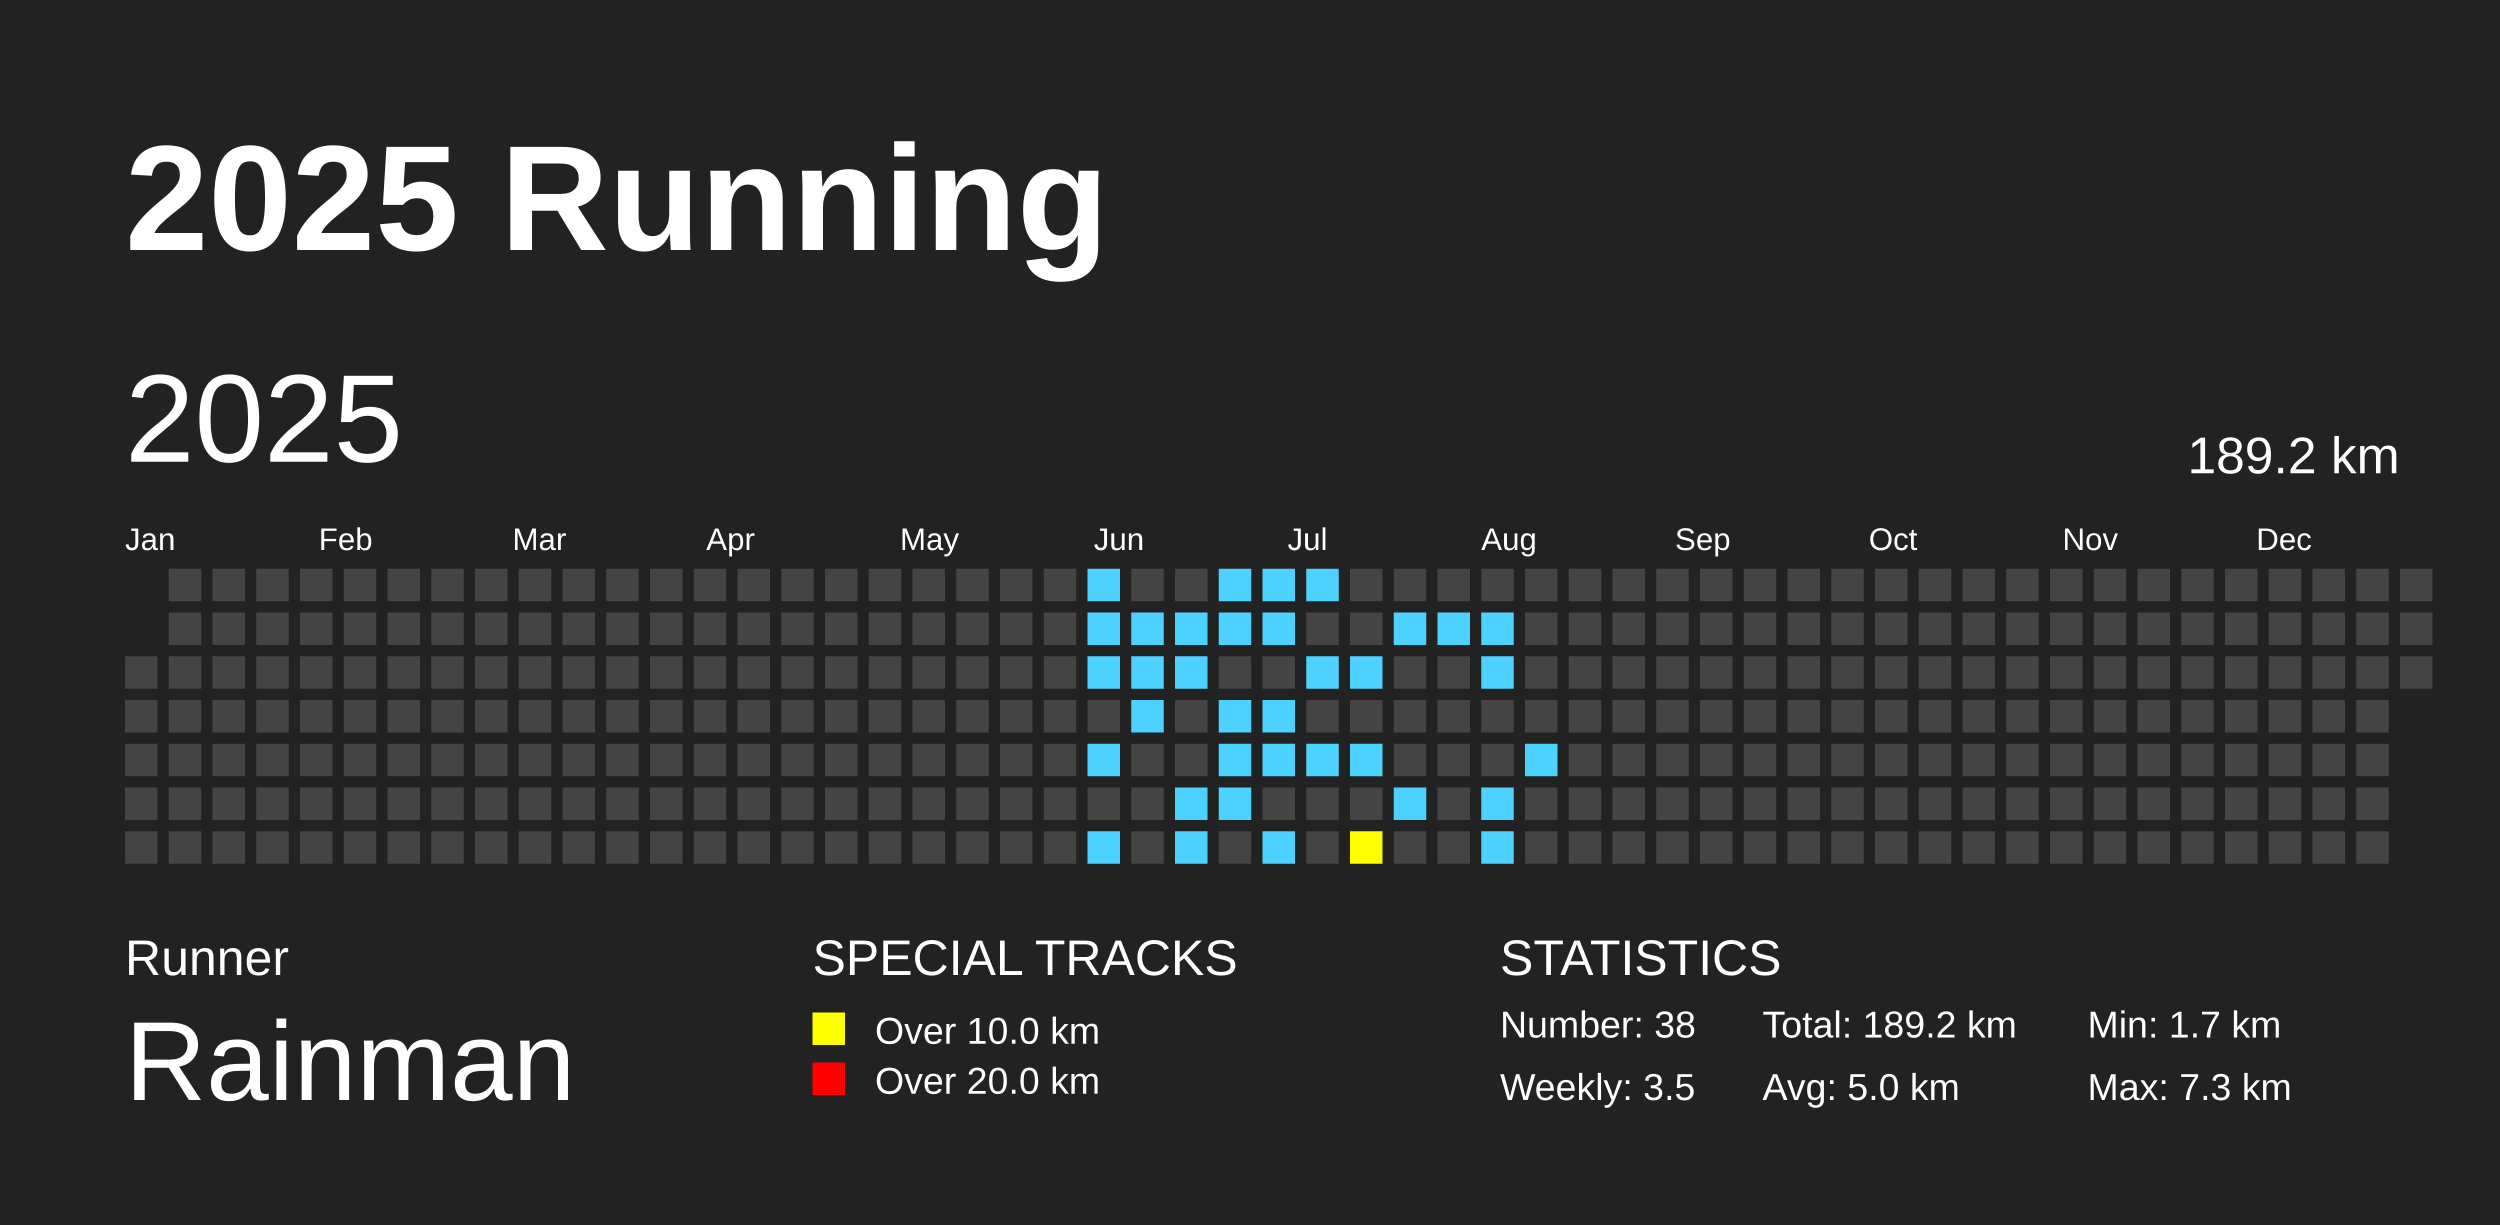
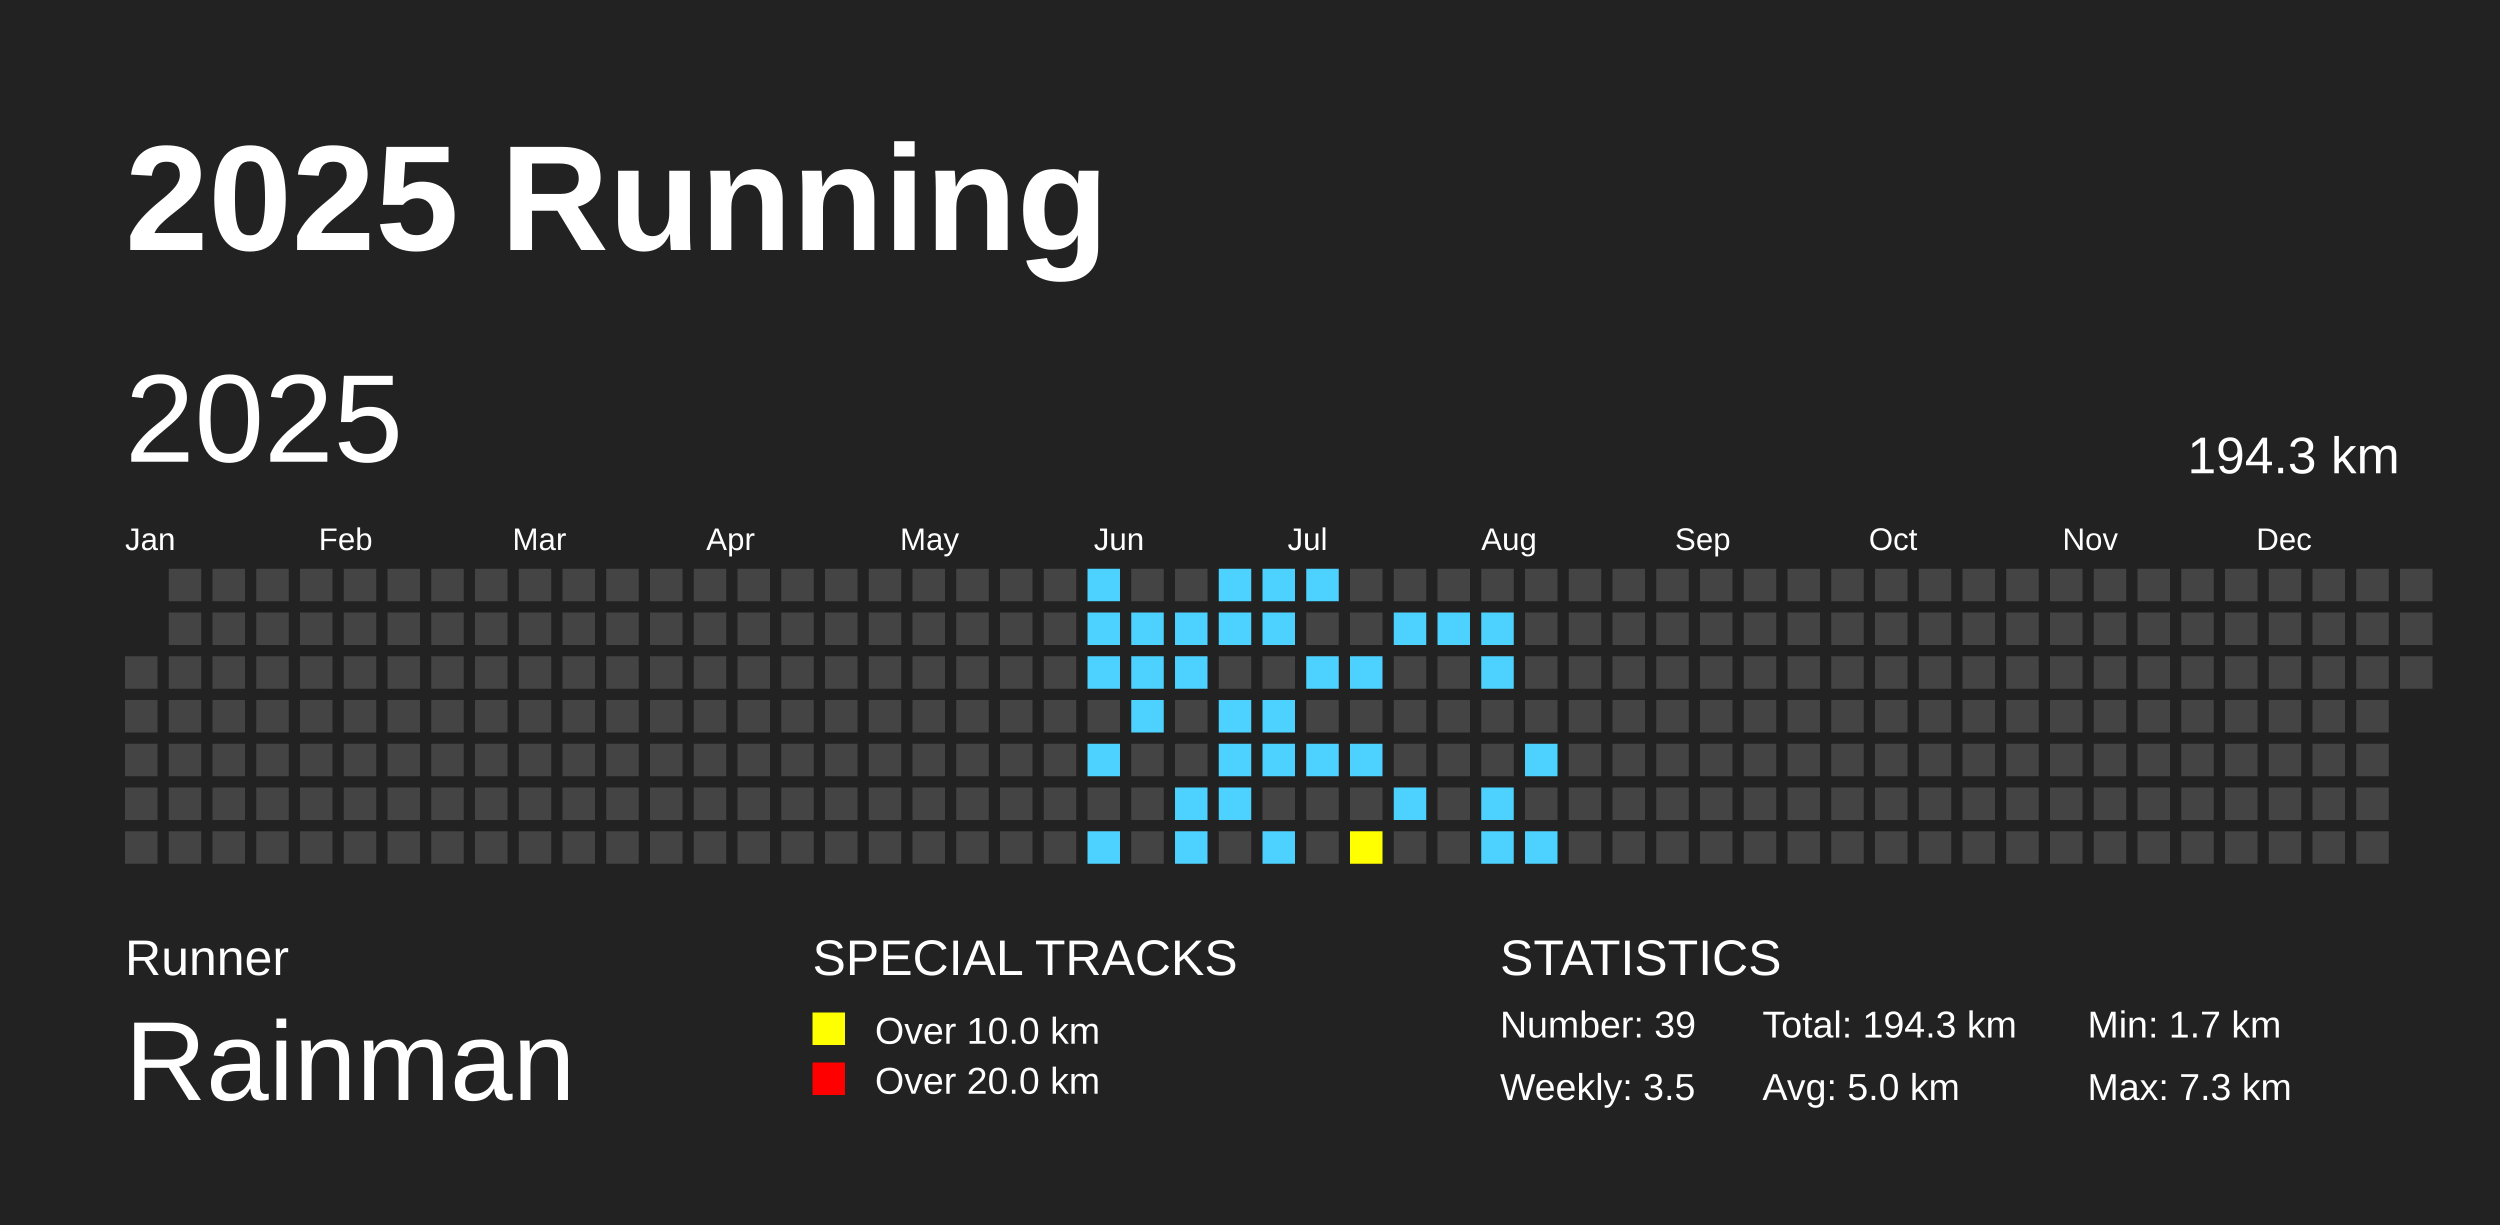
<svg xmlns="http://www.w3.org/2000/svg" baseProfile="full" height="98mm" version="1.1" viewBox="0,0,200,98" width="200mm">
  <defs />
  <rect fill="#222222" height="98" width="200" x="0" y="0" />
  <text fill="#FFFFFF" style="font-size:12px; font-family:Arial; font-weight:bold;" x="10" y="20">2025 Running</text>
  <text fill="#FFFFFF" style="font-size:4px; font-family:Arial" x="10" y="78">Runner</text>
  <text fill="#FFFFFF" style="font-size:9px; font-family:Arial" x="10" y="88">Rainman</text>
  <text fill="#FFFFFF" style="font-size:4px; font-family:Arial" x="65" y="78">SPECIAL TRACKS</text>
  <rect fill="yellow" height="2.6" width="2.6" x="65" y="81" />
  <text fill="#FFFFFF" style="font-size:3px; font-family:Arial" x="70" y="83.5">Over 10.0 km</text>
  <rect fill="red" height="2.6" width="2.6" x="65" y="85" />
  <text fill="#FFFFFF" style="font-size:3px; font-family:Arial" x="70" y="87.5">Over 20.0 km</text>
  <text fill="#FFFFFF" style="font-size:4px; font-family:Arial" x="120" y="78">STATISTICS</text>
-   <text fill="#FFFFFF" style="font-size:3px; font-family:Arial" x="120" y="83">Number: 38</text>
+   <text fill="#FFFFFF" style="font-size:3px; font-family:Arial" x="120" y="83">Number: 39</text>
  <text fill="#FFFFFF" style="font-size:3px; font-family:Arial" x="120" y="88">Weekly: 3.5</text>
-   <text fill="#FFFFFF" style="font-size:3px; font-family:Arial" x="141" y="83">Total: 189.2 km</text>
+   <text fill="#FFFFFF" style="font-size:3px; font-family:Arial" x="141" y="83">Total: 194.3 km</text>
  <text fill="#FFFFFF" style="font-size:3px; font-family:Arial" x="141" y="88">Avg: 5.0 km</text>
  <text fill="#FFFFFF" style="font-size:3px; font-family:Arial" x="167" y="83">Min: 1.7 km</text>
  <text fill="#FFFFFF" style="font-size:3px; font-family:Arial" x="167" y="88">Max: 7.3 km</text>
  <text dominant-baseline="hanging" fill="#FFFFFF" style="font-size:10.0px; font-family:Arial;" x="10" y="30">2025</text>
-   <text dominant-baseline="hanging" fill="#FFFFFF" style="font-size:4.125px; font-family:Arial;" x="175" y="35">189.2 km</text>
+   <text dominant-baseline="hanging" fill="#FFFFFF" style="font-size:4.125px; font-family:Arial;" x="175" y="35">194.3 km</text>
  <text fill="#FFFFFF" style="font-size:2.5px; font-family:Arial" x="10.0" y="44">Jan</text>
  <text fill="#FFFFFF" style="font-size:2.5px; font-family:Arial" x="25.5" y="44">Feb</text>
  <text fill="#FFFFFF" style="font-size:2.5px; font-family:Arial" x="41.0" y="44">Mar</text>
  <text fill="#FFFFFF" style="font-size:2.5px; font-family:Arial" x="56.5" y="44">Apr</text>
  <text fill="#FFFFFF" style="font-size:2.5px; font-family:Arial" x="72.0" y="44">May</text>
  <text fill="#FFFFFF" style="font-size:2.5px; font-family:Arial" x="87.5" y="44">Jun</text>
  <text fill="#FFFFFF" style="font-size:2.5px; font-family:Arial" x="103.0" y="44">Jul</text>
  <text fill="#FFFFFF" style="font-size:2.5px; font-family:Arial" x="118.5" y="44">Aug</text>
  <text fill="#FFFFFF" style="font-size:2.5px; font-family:Arial" x="134.0" y="44">Sep</text>
  <text fill="#FFFFFF" style="font-size:2.5px; font-family:Arial" x="149.5" y="44">Oct</text>
  <text fill="#FFFFFF" style="font-size:2.5px; font-family:Arial" x="165.0" y="44">Nov</text>
  <text fill="#FFFFFF" style="font-size:2.5px; font-family:Arial" x="180.5" y="44">Dec</text>
  <rect fill="#444444" height="2.6" width="2.6" x="10.0" y="52.5" />
  <rect fill="#444444" height="2.6" width="2.6" x="10.0" y="56.0" />
  <rect fill="#444444" height="2.6" width="2.6" x="10.0" y="59.5" />
  <rect fill="#444444" height="2.6" width="2.6" x="10.0" y="63.0" />
  <rect fill="#444444" height="2.6" width="2.6" x="10.0" y="66.5" />
  <rect fill="#444444" height="2.6" width="2.6" x="13.5" y="45.5" />
  <rect fill="#444444" height="2.6" width="2.6" x="13.5" y="49.0" />
  <rect fill="#444444" height="2.6" width="2.6" x="13.5" y="52.5" />
  <rect fill="#444444" height="2.6" width="2.6" x="13.5" y="56.0" />
  <rect fill="#444444" height="2.6" width="2.6" x="13.5" y="59.5" />
  <rect fill="#444444" height="2.6" width="2.6" x="13.5" y="63.0" />
  <rect fill="#444444" height="2.6" width="2.6" x="13.5" y="66.5" />
  <rect fill="#444444" height="2.6" width="2.6" x="17.0" y="45.5" />
  <rect fill="#444444" height="2.6" width="2.6" x="17.0" y="49.0" />
  <rect fill="#444444" height="2.6" width="2.6" x="17.0" y="52.5" />
  <rect fill="#444444" height="2.6" width="2.6" x="17.0" y="56.0" />
  <rect fill="#444444" height="2.6" width="2.6" x="17.0" y="59.5" />
  <rect fill="#444444" height="2.6" width="2.6" x="17.0" y="63.0" />
  <rect fill="#444444" height="2.6" width="2.6" x="17.0" y="66.5" />
  <rect fill="#444444" height="2.6" width="2.6" x="20.5" y="45.5" />
  <rect fill="#444444" height="2.6" width="2.6" x="20.5" y="49.0" />
  <rect fill="#444444" height="2.6" width="2.6" x="20.5" y="52.5" />
  <rect fill="#444444" height="2.6" width="2.6" x="20.5" y="56.0" />
  <rect fill="#444444" height="2.6" width="2.6" x="20.5" y="59.5" />
  <rect fill="#444444" height="2.6" width="2.6" x="20.5" y="63.0" />
  <rect fill="#444444" height="2.6" width="2.6" x="20.5" y="66.5" />
  <rect fill="#444444" height="2.6" width="2.6" x="24.0" y="45.5" />
  <rect fill="#444444" height="2.6" width="2.6" x="24.0" y="49.0" />
  <rect fill="#444444" height="2.6" width="2.6" x="24.0" y="52.5" />
  <rect fill="#444444" height="2.6" width="2.6" x="24.0" y="56.0" />
  <rect fill="#444444" height="2.6" width="2.6" x="24.0" y="59.5" />
  <rect fill="#444444" height="2.6" width="2.6" x="24.0" y="63.0" />
  <rect fill="#444444" height="2.6" width="2.6" x="24.0" y="66.5" />
  <rect fill="#444444" height="2.6" width="2.6" x="27.5" y="45.5" />
  <rect fill="#444444" height="2.6" width="2.6" x="27.5" y="49.0" />
  <rect fill="#444444" height="2.6" width="2.6" x="27.5" y="52.5" />
  <rect fill="#444444" height="2.6" width="2.6" x="27.5" y="56.0" />
  <rect fill="#444444" height="2.6" width="2.6" x="27.5" y="59.5" />
  <rect fill="#444444" height="2.6" width="2.6" x="27.5" y="63.0" />
  <rect fill="#444444" height="2.6" width="2.6" x="27.5" y="66.5" />
  <rect fill="#444444" height="2.6" width="2.6" x="31.0" y="45.5" />
  <rect fill="#444444" height="2.6" width="2.6" x="31.0" y="49.0" />
  <rect fill="#444444" height="2.6" width="2.6" x="31.0" y="52.5" />
  <rect fill="#444444" height="2.6" width="2.6" x="31.0" y="56.0" />
  <rect fill="#444444" height="2.6" width="2.6" x="31.0" y="59.5" />
  <rect fill="#444444" height="2.6" width="2.6" x="31.0" y="63.0" />
  <rect fill="#444444" height="2.6" width="2.6" x="31.0" y="66.5" />
  <rect fill="#444444" height="2.6" width="2.6" x="34.5" y="45.5" />
  <rect fill="#444444" height="2.6" width="2.6" x="34.5" y="49.0" />
  <rect fill="#444444" height="2.6" width="2.6" x="34.5" y="52.5" />
  <rect fill="#444444" height="2.6" width="2.6" x="34.5" y="56.0" />
  <rect fill="#444444" height="2.6" width="2.6" x="34.5" y="59.5" />
  <rect fill="#444444" height="2.6" width="2.6" x="34.5" y="63.0" />
  <rect fill="#444444" height="2.6" width="2.6" x="34.5" y="66.5" />
  <rect fill="#444444" height="2.6" width="2.6" x="38.0" y="45.5" />
  <rect fill="#444444" height="2.6" width="2.6" x="38.0" y="49.0" />
  <rect fill="#444444" height="2.6" width="2.6" x="38.0" y="52.5" />
  <rect fill="#444444" height="2.6" width="2.6" x="38.0" y="56.0" />
  <rect fill="#444444" height="2.6" width="2.6" x="38.0" y="59.5" />
  <rect fill="#444444" height="2.6" width="2.6" x="38.0" y="63.0" />
  <rect fill="#444444" height="2.6" width="2.6" x="38.0" y="66.5" />
  <rect fill="#444444" height="2.6" width="2.6" x="41.5" y="45.5" />
  <rect fill="#444444" height="2.6" width="2.6" x="41.5" y="49.0" />
  <rect fill="#444444" height="2.6" width="2.6" x="41.5" y="52.5" />
  <rect fill="#444444" height="2.6" width="2.6" x="41.5" y="56.0" />
  <rect fill="#444444" height="2.6" width="2.6" x="41.5" y="59.5" />
  <rect fill="#444444" height="2.6" width="2.6" x="41.5" y="63.0" />
  <rect fill="#444444" height="2.6" width="2.6" x="41.5" y="66.5" />
  <rect fill="#444444" height="2.6" width="2.6" x="45.0" y="45.5" />
  <rect fill="#444444" height="2.6" width="2.6" x="45.0" y="49.0" />
  <rect fill="#444444" height="2.6" width="2.6" x="45.0" y="52.5" />
  <rect fill="#444444" height="2.6" width="2.6" x="45.0" y="56.0" />
  <rect fill="#444444" height="2.6" width="2.6" x="45.0" y="59.5" />
  <rect fill="#444444" height="2.6" width="2.6" x="45.0" y="63.0" />
  <rect fill="#444444" height="2.6" width="2.6" x="45.0" y="66.5" />
  <rect fill="#444444" height="2.6" width="2.6" x="48.5" y="45.5" />
  <rect fill="#444444" height="2.6" width="2.6" x="48.5" y="49.0" />
  <rect fill="#444444" height="2.6" width="2.6" x="48.5" y="52.5" />
  <rect fill="#444444" height="2.6" width="2.6" x="48.5" y="56.0" />
  <rect fill="#444444" height="2.6" width="2.6" x="48.5" y="59.5" />
  <rect fill="#444444" height="2.6" width="2.6" x="48.5" y="63.0" />
  <rect fill="#444444" height="2.6" width="2.6" x="48.5" y="66.5" />
  <rect fill="#444444" height="2.6" width="2.6" x="52.0" y="45.5" />
  <rect fill="#444444" height="2.6" width="2.6" x="52.0" y="49.0" />
  <rect fill="#444444" height="2.6" width="2.6" x="52.0" y="52.5" />
  <rect fill="#444444" height="2.6" width="2.6" x="52.0" y="56.0" />
  <rect fill="#444444" height="2.6" width="2.6" x="52.0" y="59.5" />
  <rect fill="#444444" height="2.6" width="2.6" x="52.0" y="63.0" />
  <rect fill="#444444" height="2.6" width="2.6" x="52.0" y="66.5" />
  <rect fill="#444444" height="2.6" width="2.6" x="55.5" y="45.5" />
  <rect fill="#444444" height="2.6" width="2.6" x="55.5" y="49.0" />
  <rect fill="#444444" height="2.6" width="2.6" x="55.5" y="52.5" />
  <rect fill="#444444" height="2.6" width="2.6" x="55.5" y="56.0" />
  <rect fill="#444444" height="2.6" width="2.6" x="55.5" y="59.5" />
  <rect fill="#444444" height="2.6" width="2.6" x="55.5" y="63.0" />
  <rect fill="#444444" height="2.6" width="2.6" x="55.5" y="66.5" />
  <rect fill="#444444" height="2.6" width="2.6" x="59.0" y="45.5" />
  <rect fill="#444444" height="2.6" width="2.6" x="59.0" y="49.0" />
  <rect fill="#444444" height="2.6" width="2.6" x="59.0" y="52.5" />
  <rect fill="#444444" height="2.6" width="2.6" x="59.0" y="56.0" />
  <rect fill="#444444" height="2.6" width="2.6" x="59.0" y="59.5" />
  <rect fill="#444444" height="2.6" width="2.6" x="59.0" y="63.0" />
  <rect fill="#444444" height="2.6" width="2.6" x="59.0" y="66.5" />
  <rect fill="#444444" height="2.6" width="2.6" x="62.5" y="45.5" />
  <rect fill="#444444" height="2.6" width="2.6" x="62.5" y="49.0" />
  <rect fill="#444444" height="2.6" width="2.6" x="62.5" y="52.5" />
  <rect fill="#444444" height="2.6" width="2.6" x="62.5" y="56.0" />
  <rect fill="#444444" height="2.6" width="2.6" x="62.5" y="59.5" />
  <rect fill="#444444" height="2.6" width="2.6" x="62.5" y="63.0" />
  <rect fill="#444444" height="2.6" width="2.6" x="62.5" y="66.5" />
  <rect fill="#444444" height="2.6" width="2.6" x="66.0" y="45.5" />
  <rect fill="#444444" height="2.6" width="2.6" x="66.0" y="49.0" />
  <rect fill="#444444" height="2.6" width="2.6" x="66.0" y="52.5" />
  <rect fill="#444444" height="2.6" width="2.6" x="66.0" y="56.0" />
  <rect fill="#444444" height="2.6" width="2.6" x="66.0" y="59.5" />
  <rect fill="#444444" height="2.6" width="2.6" x="66.0" y="63.0" />
  <rect fill="#444444" height="2.6" width="2.6" x="66.0" y="66.5" />
  <rect fill="#444444" height="2.6" width="2.6" x="69.5" y="45.5" />
  <rect fill="#444444" height="2.6" width="2.6" x="69.5" y="49.0" />
  <rect fill="#444444" height="2.6" width="2.6" x="69.5" y="52.5" />
  <rect fill="#444444" height="2.6" width="2.6" x="69.5" y="56.0" />
  <rect fill="#444444" height="2.6" width="2.6" x="69.5" y="59.5" />
  <rect fill="#444444" height="2.6" width="2.6" x="69.5" y="63.0" />
  <rect fill="#444444" height="2.6" width="2.6" x="69.5" y="66.5" />
  <rect fill="#444444" height="2.6" width="2.6" x="73.0" y="45.5" />
  <rect fill="#444444" height="2.6" width="2.6" x="73.0" y="49.0" />
  <rect fill="#444444" height="2.6" width="2.6" x="73.0" y="52.5" />
  <rect fill="#444444" height="2.6" width="2.6" x="73.0" y="56.0" />
  <rect fill="#444444" height="2.6" width="2.6" x="73.0" y="59.5" />
  <rect fill="#444444" height="2.6" width="2.6" x="73.0" y="63.0" />
  <rect fill="#444444" height="2.6" width="2.6" x="73.0" y="66.5" />
  <rect fill="#444444" height="2.6" width="2.6" x="76.5" y="45.5" />
  <rect fill="#444444" height="2.6" width="2.6" x="76.5" y="49.0" />
  <rect fill="#444444" height="2.6" width="2.6" x="76.5" y="52.5" />
  <rect fill="#444444" height="2.6" width="2.6" x="76.5" y="56.0" />
  <rect fill="#444444" height="2.6" width="2.6" x="76.5" y="59.5" />
  <rect fill="#444444" height="2.6" width="2.6" x="76.5" y="63.0" />
  <rect fill="#444444" height="2.6" width="2.6" x="76.5" y="66.5" />
  <rect fill="#444444" height="2.6" width="2.6" x="80.0" y="45.5" />
  <rect fill="#444444" height="2.6" width="2.6" x="80.0" y="49.0" />
  <rect fill="#444444" height="2.6" width="2.6" x="80.0" y="52.5" />
  <rect fill="#444444" height="2.6" width="2.6" x="80.0" y="56.0" />
  <rect fill="#444444" height="2.6" width="2.6" x="80.0" y="59.5" />
  <rect fill="#444444" height="2.6" width="2.6" x="80.0" y="63.0" />
  <rect fill="#444444" height="2.6" width="2.6" x="80.0" y="66.5" />
  <rect fill="#444444" height="2.6" width="2.6" x="83.5" y="45.5" />
  <rect fill="#444444" height="2.6" width="2.6" x="83.5" y="49.0" />
  <rect fill="#444444" height="2.6" width="2.6" x="83.5" y="52.5" />
  <rect fill="#444444" height="2.6" width="2.6" x="83.5" y="56.0" />
  <rect fill="#444444" height="2.6" width="2.6" x="83.5" y="59.5" />
  <rect fill="#444444" height="2.6" width="2.6" x="83.5" y="63.0" />
  <rect fill="#444444" height="2.6" width="2.6" x="83.5" y="66.5" />
  <rect fill="#4DD2FF" height="2.6" width="2.6" x="87.0" y="45.5" />
  <rect fill="#4DD2FF" height="2.6" width="2.6" x="87.0" y="49.0" />
  <rect fill="#4DD2FF" height="2.6" width="2.6" x="87.0" y="52.5" />
  <rect fill="#444444" height="2.6" width="2.6" x="87.0" y="56.0" />
  <rect fill="#4DD2FF" height="2.6" width="2.6" x="87.0" y="59.5" />
  <rect fill="#444444" height="2.6" width="2.6" x="87.0" y="63.0" />
  <rect fill="#4DD2FF" height="2.6" width="2.6" x="87.0" y="66.5" />
  <rect fill="#444444" height="2.6" width="2.6" x="90.5" y="45.5" />
  <rect fill="#4DD2FF" height="2.6" width="2.6" x="90.5" y="49.0" />
  <rect fill="#4DD2FF" height="2.6" width="2.6" x="90.5" y="52.5" />
  <rect fill="#4DD2FF" height="2.6" width="2.6" x="90.5" y="56.0" />
  <rect fill="#444444" height="2.6" width="2.6" x="90.5" y="59.5" />
  <rect fill="#444444" height="2.6" width="2.6" x="90.5" y="63.0" />
  <rect fill="#444444" height="2.6" width="2.6" x="90.5" y="66.5" />
  <rect fill="#444444" height="2.6" width="2.6" x="94.0" y="45.5" />
  <rect fill="#4DD2FF" height="2.6" width="2.6" x="94.0" y="49.0" />
  <rect fill="#4DD2FF" height="2.6" width="2.6" x="94.0" y="52.5" />
  <rect fill="#444444" height="2.6" width="2.6" x="94.0" y="56.0" />
  <rect fill="#444444" height="2.6" width="2.6" x="94.0" y="59.5" />
  <rect fill="#4DD2FF" height="2.6" width="2.6" x="94.0" y="63.0" />
  <rect fill="#4DD2FF" height="2.6" width="2.6" x="94.0" y="66.5" />
  <rect fill="#4DD2FF" height="2.6" width="2.6" x="97.5" y="45.5" />
  <rect fill="#4DD2FF" height="2.6" width="2.6" x="97.5" y="49.0" />
  <rect fill="#444444" height="2.6" width="2.6" x="97.5" y="52.5" />
  <rect fill="#4DD2FF" height="2.6" width="2.6" x="97.5" y="56.0" />
  <rect fill="#4DD2FF" height="2.6" width="2.6" x="97.5" y="59.5" />
  <rect fill="#4DD2FF" height="2.6" width="2.6" x="97.5" y="63.0" />
  <rect fill="#444444" height="2.6" width="2.6" x="97.5" y="66.5" />
  <rect fill="#4DD2FF" height="2.6" width="2.6" x="101.0" y="45.5" />
  <rect fill="#4DD2FF" height="2.6" width="2.6" x="101.0" y="49.0" />
  <rect fill="#444444" height="2.6" width="2.6" x="101.0" y="52.5" />
  <rect fill="#4DD2FF" height="2.6" width="2.6" x="101.0" y="56.0" />
  <rect fill="#4DD2FF" height="2.6" width="2.6" x="101.0" y="59.5" />
  <rect fill="#444444" height="2.6" width="2.6" x="101.0" y="63.0" />
  <rect fill="#4DD2FF" height="2.6" width="2.6" x="101.0" y="66.5" />
  <rect fill="#4DD2FF" height="2.6" width="2.6" x="104.5" y="45.5" />
  <rect fill="#444444" height="2.6" width="2.6" x="104.5" y="49.0" />
  <rect fill="#4DD2FF" height="2.6" width="2.6" x="104.5" y="52.5" />
  <rect fill="#444444" height="2.6" width="2.6" x="104.5" y="56.0" />
  <rect fill="#4DD2FF" height="2.6" width="2.6" x="104.5" y="59.5" />
  <rect fill="#444444" height="2.6" width="2.6" x="104.5" y="63.0" />
  <rect fill="#444444" height="2.6" width="2.6" x="104.5" y="66.5" />
  <rect fill="#444444" height="2.6" width="2.6" x="108.0" y="45.5" />
  <rect fill="#444444" height="2.6" width="2.6" x="108.0" y="49.0" />
  <rect fill="#4DD2FF" height="2.6" width="2.6" x="108.0" y="52.5" />
  <rect fill="#444444" height="2.6" width="2.6" x="108.0" y="56.0" />
  <rect fill="#4DD2FF" height="2.6" width="2.6" x="108.0" y="59.5" />
  <rect fill="#444444" height="2.6" width="2.6" x="108.0" y="63.0" />
  <rect fill="yellow" height="2.6" width="2.6" x="108.0" y="66.5" />
  <rect fill="#444444" height="2.6" width="2.6" x="111.5" y="45.5" />
  <rect fill="#4DD2FF" height="2.6" width="2.6" x="111.5" y="49.0" />
  <rect fill="#444444" height="2.6" width="2.6" x="111.5" y="52.5" />
  <rect fill="#444444" height="2.6" width="2.6" x="111.5" y="56.0" />
  <rect fill="#444444" height="2.6" width="2.6" x="111.5" y="59.5" />
  <rect fill="#4DD2FF" height="2.6" width="2.6" x="111.5" y="63.0" />
  <rect fill="#444444" height="2.6" width="2.6" x="111.5" y="66.5" />
  <rect fill="#444444" height="2.6" width="2.6" x="115.0" y="45.5" />
  <rect fill="#4DD2FF" height="2.6" width="2.6" x="115.0" y="49.0" />
  <rect fill="#444444" height="2.6" width="2.6" x="115.0" y="52.5" />
  <rect fill="#444444" height="2.6" width="2.6" x="115.0" y="56.0" />
  <rect fill="#444444" height="2.6" width="2.6" x="115.0" y="59.5" />
  <rect fill="#444444" height="2.6" width="2.6" x="115.0" y="63.0" />
  <rect fill="#444444" height="2.6" width="2.6" x="115.0" y="66.5" />
  <rect fill="#444444" height="2.6" width="2.6" x="118.5" y="45.5" />
  <rect fill="#4DD2FF" height="2.6" width="2.6" x="118.5" y="49.0" />
  <rect fill="#4DD2FF" height="2.6" width="2.6" x="118.5" y="52.5" />
  <rect fill="#444444" height="2.6" width="2.6" x="118.5" y="56.0" />
  <rect fill="#444444" height="2.6" width="2.6" x="118.5" y="59.5" />
  <rect fill="#4DD2FF" height="2.6" width="2.6" x="118.5" y="63.0" />
  <rect fill="#4DD2FF" height="2.6" width="2.6" x="118.5" y="66.5" />
  <rect fill="#444444" height="2.6" width="2.6" x="122.0" y="45.5" />
  <rect fill="#444444" height="2.6" width="2.6" x="122.0" y="49.0" />
  <rect fill="#444444" height="2.6" width="2.6" x="122.0" y="52.5" />
  <rect fill="#444444" height="2.6" width="2.6" x="122.0" y="56.0" />
  <rect fill="#4DD2FF" height="2.6" width="2.6" x="122.0" y="59.5" />
  <rect fill="#444444" height="2.6" width="2.6" x="122.0" y="63.0" />
-   <rect fill="#444444" height="2.6" width="2.6" x="122.0" y="66.5" />
+   <rect fill="#4DD2FF" height="2.6" width="2.6" x="122.0" y="66.5" />
  <rect fill="#444444" height="2.6" width="2.6" x="125.5" y="45.5" />
  <rect fill="#444444" height="2.6" width="2.6" x="125.5" y="49.0" />
  <rect fill="#444444" height="2.6" width="2.6" x="125.5" y="52.5" />
  <rect fill="#444444" height="2.6" width="2.6" x="125.5" y="56.0" />
  <rect fill="#444444" height="2.6" width="2.6" x="125.5" y="59.5" />
  <rect fill="#444444" height="2.6" width="2.6" x="125.5" y="63.0" />
  <rect fill="#444444" height="2.6" width="2.6" x="125.5" y="66.5" />
  <rect fill="#444444" height="2.6" width="2.6" x="129.0" y="45.5" />
  <rect fill="#444444" height="2.6" width="2.6" x="129.0" y="49.0" />
  <rect fill="#444444" height="2.6" width="2.6" x="129.0" y="52.5" />
  <rect fill="#444444" height="2.6" width="2.6" x="129.0" y="56.0" />
  <rect fill="#444444" height="2.6" width="2.6" x="129.0" y="59.5" />
  <rect fill="#444444" height="2.6" width="2.6" x="129.0" y="63.0" />
  <rect fill="#444444" height="2.6" width="2.6" x="129.0" y="66.5" />
  <rect fill="#444444" height="2.6" width="2.6" x="132.5" y="45.5" />
  <rect fill="#444444" height="2.6" width="2.6" x="132.5" y="49.0" />
  <rect fill="#444444" height="2.6" width="2.6" x="132.5" y="52.5" />
  <rect fill="#444444" height="2.6" width="2.6" x="132.5" y="56.0" />
  <rect fill="#444444" height="2.6" width="2.6" x="132.5" y="59.5" />
  <rect fill="#444444" height="2.6" width="2.6" x="132.5" y="63.0" />
  <rect fill="#444444" height="2.6" width="2.6" x="132.5" y="66.5" />
  <rect fill="#444444" height="2.6" width="2.6" x="136.0" y="45.5" />
  <rect fill="#444444" height="2.6" width="2.6" x="136.0" y="49.0" />
  <rect fill="#444444" height="2.6" width="2.6" x="136.0" y="52.5" />
  <rect fill="#444444" height="2.6" width="2.6" x="136.0" y="56.0" />
  <rect fill="#444444" height="2.6" width="2.6" x="136.0" y="59.5" />
  <rect fill="#444444" height="2.6" width="2.6" x="136.0" y="63.0" />
  <rect fill="#444444" height="2.6" width="2.6" x="136.0" y="66.5" />
  <rect fill="#444444" height="2.6" width="2.6" x="139.5" y="45.5" />
  <rect fill="#444444" height="2.6" width="2.6" x="139.5" y="49.0" />
  <rect fill="#444444" height="2.6" width="2.6" x="139.5" y="52.5" />
  <rect fill="#444444" height="2.6" width="2.6" x="139.5" y="56.0" />
  <rect fill="#444444" height="2.6" width="2.6" x="139.5" y="59.5" />
  <rect fill="#444444" height="2.6" width="2.6" x="139.5" y="63.0" />
  <rect fill="#444444" height="2.6" width="2.6" x="139.5" y="66.5" />
  <rect fill="#444444" height="2.6" width="2.6" x="143.0" y="45.5" />
  <rect fill="#444444" height="2.6" width="2.6" x="143.0" y="49.0" />
  <rect fill="#444444" height="2.6" width="2.6" x="143.0" y="52.5" />
  <rect fill="#444444" height="2.6" width="2.6" x="143.0" y="56.0" />
  <rect fill="#444444" height="2.6" width="2.6" x="143.0" y="59.5" />
  <rect fill="#444444" height="2.6" width="2.6" x="143.0" y="63.0" />
  <rect fill="#444444" height="2.6" width="2.6" x="143.0" y="66.5" />
  <rect fill="#444444" height="2.6" width="2.6" x="146.5" y="45.5" />
  <rect fill="#444444" height="2.6" width="2.6" x="146.5" y="49.0" />
  <rect fill="#444444" height="2.6" width="2.6" x="146.5" y="52.5" />
  <rect fill="#444444" height="2.6" width="2.6" x="146.5" y="56.0" />
  <rect fill="#444444" height="2.6" width="2.6" x="146.5" y="59.5" />
  <rect fill="#444444" height="2.6" width="2.6" x="146.5" y="63.0" />
  <rect fill="#444444" height="2.6" width="2.6" x="146.5" y="66.5" />
  <rect fill="#444444" height="2.6" width="2.6" x="150.0" y="45.5" />
  <rect fill="#444444" height="2.6" width="2.6" x="150.0" y="49.0" />
  <rect fill="#444444" height="2.6" width="2.6" x="150.0" y="52.5" />
  <rect fill="#444444" height="2.6" width="2.6" x="150.0" y="56.0" />
  <rect fill="#444444" height="2.6" width="2.6" x="150.0" y="59.5" />
  <rect fill="#444444" height="2.6" width="2.6" x="150.0" y="63.0" />
  <rect fill="#444444" height="2.6" width="2.6" x="150.0" y="66.5" />
  <rect fill="#444444" height="2.6" width="2.6" x="153.5" y="45.5" />
  <rect fill="#444444" height="2.6" width="2.6" x="153.5" y="49.0" />
  <rect fill="#444444" height="2.6" width="2.6" x="153.5" y="52.5" />
  <rect fill="#444444" height="2.6" width="2.6" x="153.5" y="56.0" />
  <rect fill="#444444" height="2.6" width="2.6" x="153.5" y="59.5" />
  <rect fill="#444444" height="2.6" width="2.6" x="153.5" y="63.0" />
  <rect fill="#444444" height="2.6" width="2.6" x="153.5" y="66.5" />
  <rect fill="#444444" height="2.6" width="2.6" x="157.0" y="45.5" />
  <rect fill="#444444" height="2.6" width="2.6" x="157.0" y="49.0" />
  <rect fill="#444444" height="2.6" width="2.6" x="157.0" y="52.5" />
  <rect fill="#444444" height="2.6" width="2.6" x="157.0" y="56.0" />
  <rect fill="#444444" height="2.6" width="2.6" x="157.0" y="59.5" />
  <rect fill="#444444" height="2.6" width="2.6" x="157.0" y="63.0" />
  <rect fill="#444444" height="2.6" width="2.6" x="157.0" y="66.5" />
  <rect fill="#444444" height="2.6" width="2.6" x="160.5" y="45.5" />
  <rect fill="#444444" height="2.6" width="2.6" x="160.5" y="49.0" />
  <rect fill="#444444" height="2.6" width="2.6" x="160.5" y="52.5" />
  <rect fill="#444444" height="2.6" width="2.6" x="160.5" y="56.0" />
  <rect fill="#444444" height="2.6" width="2.6" x="160.5" y="59.5" />
  <rect fill="#444444" height="2.6" width="2.6" x="160.5" y="63.0" />
  <rect fill="#444444" height="2.6" width="2.6" x="160.5" y="66.5" />
  <rect fill="#444444" height="2.6" width="2.6" x="164.0" y="45.5" />
  <rect fill="#444444" height="2.6" width="2.6" x="164.0" y="49.0" />
  <rect fill="#444444" height="2.6" width="2.6" x="164.0" y="52.5" />
  <rect fill="#444444" height="2.6" width="2.6" x="164.0" y="56.0" />
  <rect fill="#444444" height="2.6" width="2.6" x="164.0" y="59.5" />
  <rect fill="#444444" height="2.6" width="2.6" x="164.0" y="63.0" />
  <rect fill="#444444" height="2.6" width="2.6" x="164.0" y="66.5" />
  <rect fill="#444444" height="2.6" width="2.6" x="167.5" y="45.5" />
  <rect fill="#444444" height="2.6" width="2.6" x="167.5" y="49.0" />
  <rect fill="#444444" height="2.6" width="2.6" x="167.5" y="52.5" />
  <rect fill="#444444" height="2.6" width="2.6" x="167.5" y="56.0" />
  <rect fill="#444444" height="2.6" width="2.6" x="167.5" y="59.5" />
  <rect fill="#444444" height="2.6" width="2.6" x="167.5" y="63.0" />
  <rect fill="#444444" height="2.6" width="2.6" x="167.5" y="66.5" />
  <rect fill="#444444" height="2.6" width="2.6" x="171.0" y="45.5" />
  <rect fill="#444444" height="2.6" width="2.6" x="171.0" y="49.0" />
  <rect fill="#444444" height="2.6" width="2.6" x="171.0" y="52.5" />
  <rect fill="#444444" height="2.6" width="2.6" x="171.0" y="56.0" />
  <rect fill="#444444" height="2.6" width="2.6" x="171.0" y="59.5" />
  <rect fill="#444444" height="2.6" width="2.6" x="171.0" y="63.0" />
  <rect fill="#444444" height="2.6" width="2.6" x="171.0" y="66.5" />
  <rect fill="#444444" height="2.6" width="2.6" x="174.5" y="45.5" />
  <rect fill="#444444" height="2.6" width="2.6" x="174.5" y="49.0" />
  <rect fill="#444444" height="2.6" width="2.6" x="174.5" y="52.5" />
  <rect fill="#444444" height="2.6" width="2.6" x="174.5" y="56.0" />
  <rect fill="#444444" height="2.6" width="2.6" x="174.5" y="59.5" />
  <rect fill="#444444" height="2.6" width="2.6" x="174.5" y="63.0" />
  <rect fill="#444444" height="2.6" width="2.6" x="174.5" y="66.5" />
  <rect fill="#444444" height="2.6" width="2.6" x="178.0" y="45.5" />
  <rect fill="#444444" height="2.6" width="2.6" x="178.0" y="49.0" />
  <rect fill="#444444" height="2.6" width="2.6" x="178.0" y="52.5" />
  <rect fill="#444444" height="2.6" width="2.6" x="178.0" y="56.0" />
  <rect fill="#444444" height="2.6" width="2.6" x="178.0" y="59.5" />
  <rect fill="#444444" height="2.6" width="2.6" x="178.0" y="63.0" />
  <rect fill="#444444" height="2.6" width="2.6" x="178.0" y="66.5" />
  <rect fill="#444444" height="2.6" width="2.6" x="181.5" y="45.5" />
  <rect fill="#444444" height="2.6" width="2.6" x="181.5" y="49.0" />
  <rect fill="#444444" height="2.6" width="2.6" x="181.5" y="52.5" />
  <rect fill="#444444" height="2.6" width="2.6" x="181.5" y="56.0" />
  <rect fill="#444444" height="2.6" width="2.6" x="181.5" y="59.5" />
  <rect fill="#444444" height="2.6" width="2.6" x="181.5" y="63.0" />
  <rect fill="#444444" height="2.6" width="2.6" x="181.5" y="66.5" />
  <rect fill="#444444" height="2.6" width="2.6" x="185.0" y="45.5" />
  <rect fill="#444444" height="2.6" width="2.6" x="185.0" y="49.0" />
  <rect fill="#444444" height="2.6" width="2.6" x="185.0" y="52.5" />
  <rect fill="#444444" height="2.6" width="2.6" x="185.0" y="56.0" />
  <rect fill="#444444" height="2.6" width="2.6" x="185.0" y="59.5" />
  <rect fill="#444444" height="2.6" width="2.6" x="185.0" y="63.0" />
  <rect fill="#444444" height="2.6" width="2.6" x="185.0" y="66.5" />
  <rect fill="#444444" height="2.6" width="2.6" x="188.5" y="45.5" />
  <rect fill="#444444" height="2.6" width="2.6" x="188.5" y="49.0" />
  <rect fill="#444444" height="2.6" width="2.6" x="188.5" y="52.5" />
  <rect fill="#444444" height="2.6" width="2.6" x="188.5" y="56.0" />
  <rect fill="#444444" height="2.6" width="2.6" x="188.5" y="59.5" />
  <rect fill="#444444" height="2.6" width="2.6" x="188.5" y="63.0" />
  <rect fill="#444444" height="2.6" width="2.6" x="188.5" y="66.5" />
  <rect fill="#444444" height="2.6" width="2.6" x="192.0" y="45.5" />
  <rect fill="#444444" height="2.6" width="2.6" x="192.0" y="49.0" />
  <rect fill="#444444" height="2.6" width="2.6" x="192.0" y="52.5" />
</svg>
